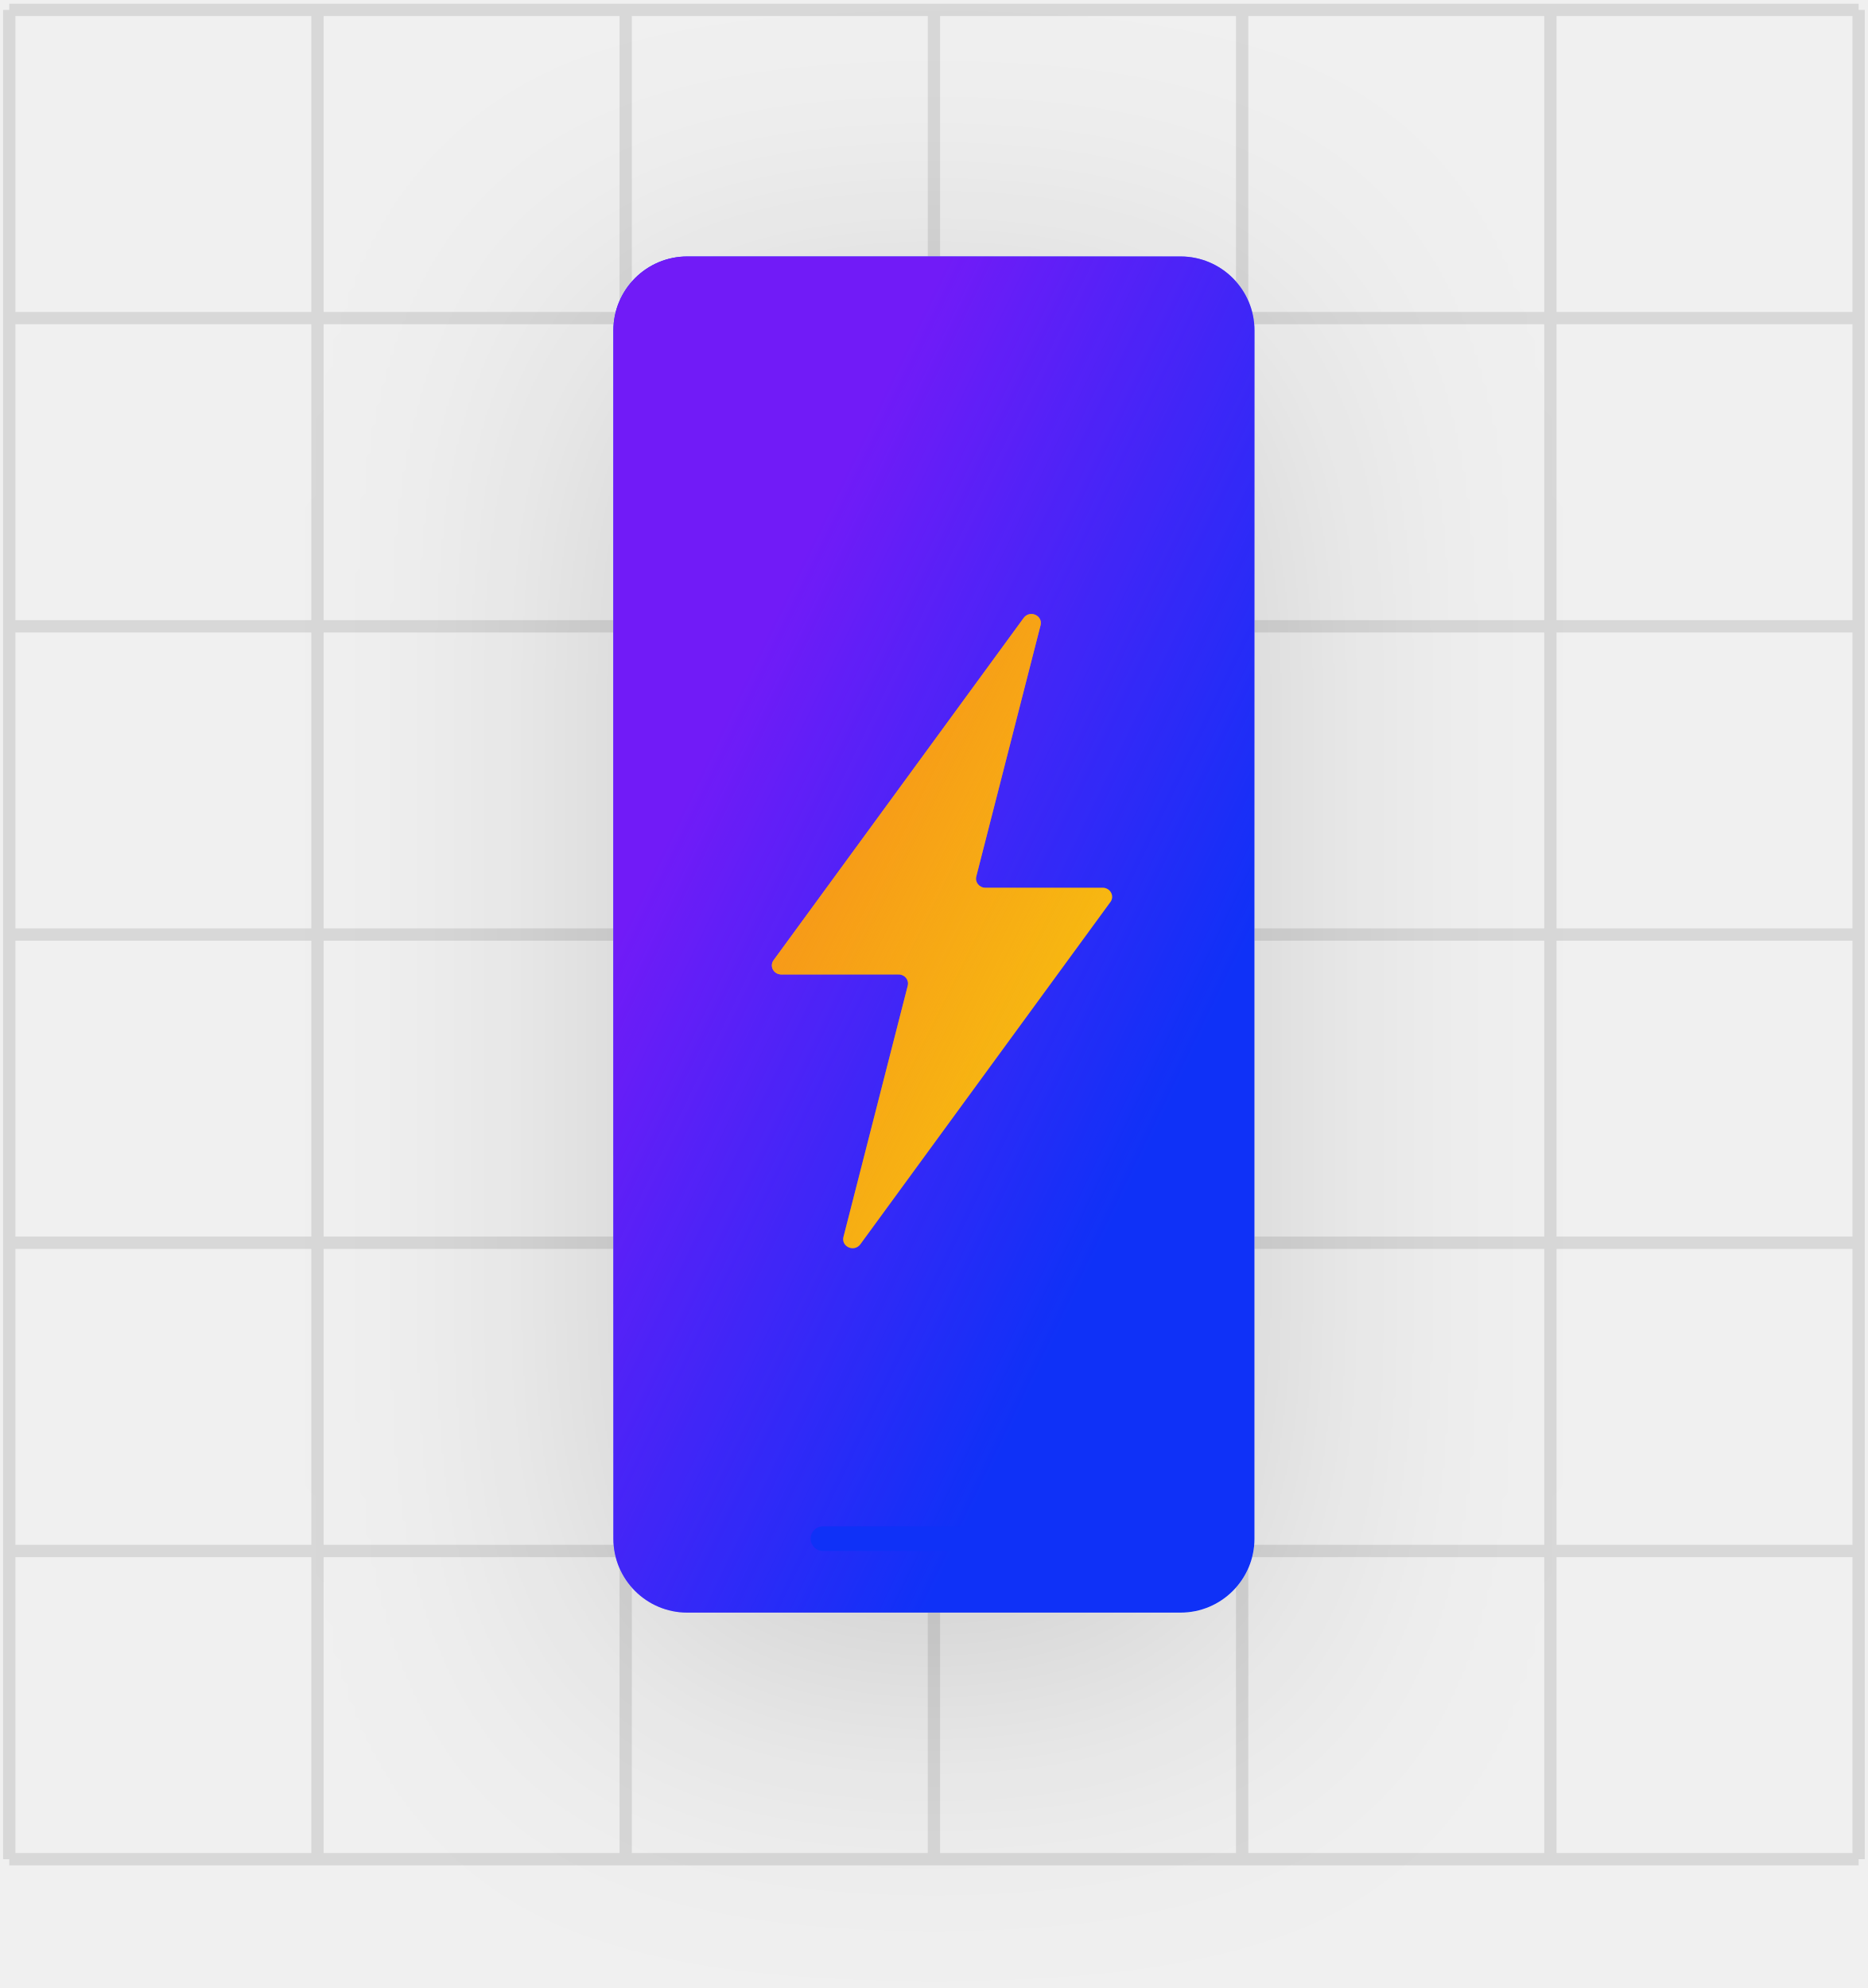
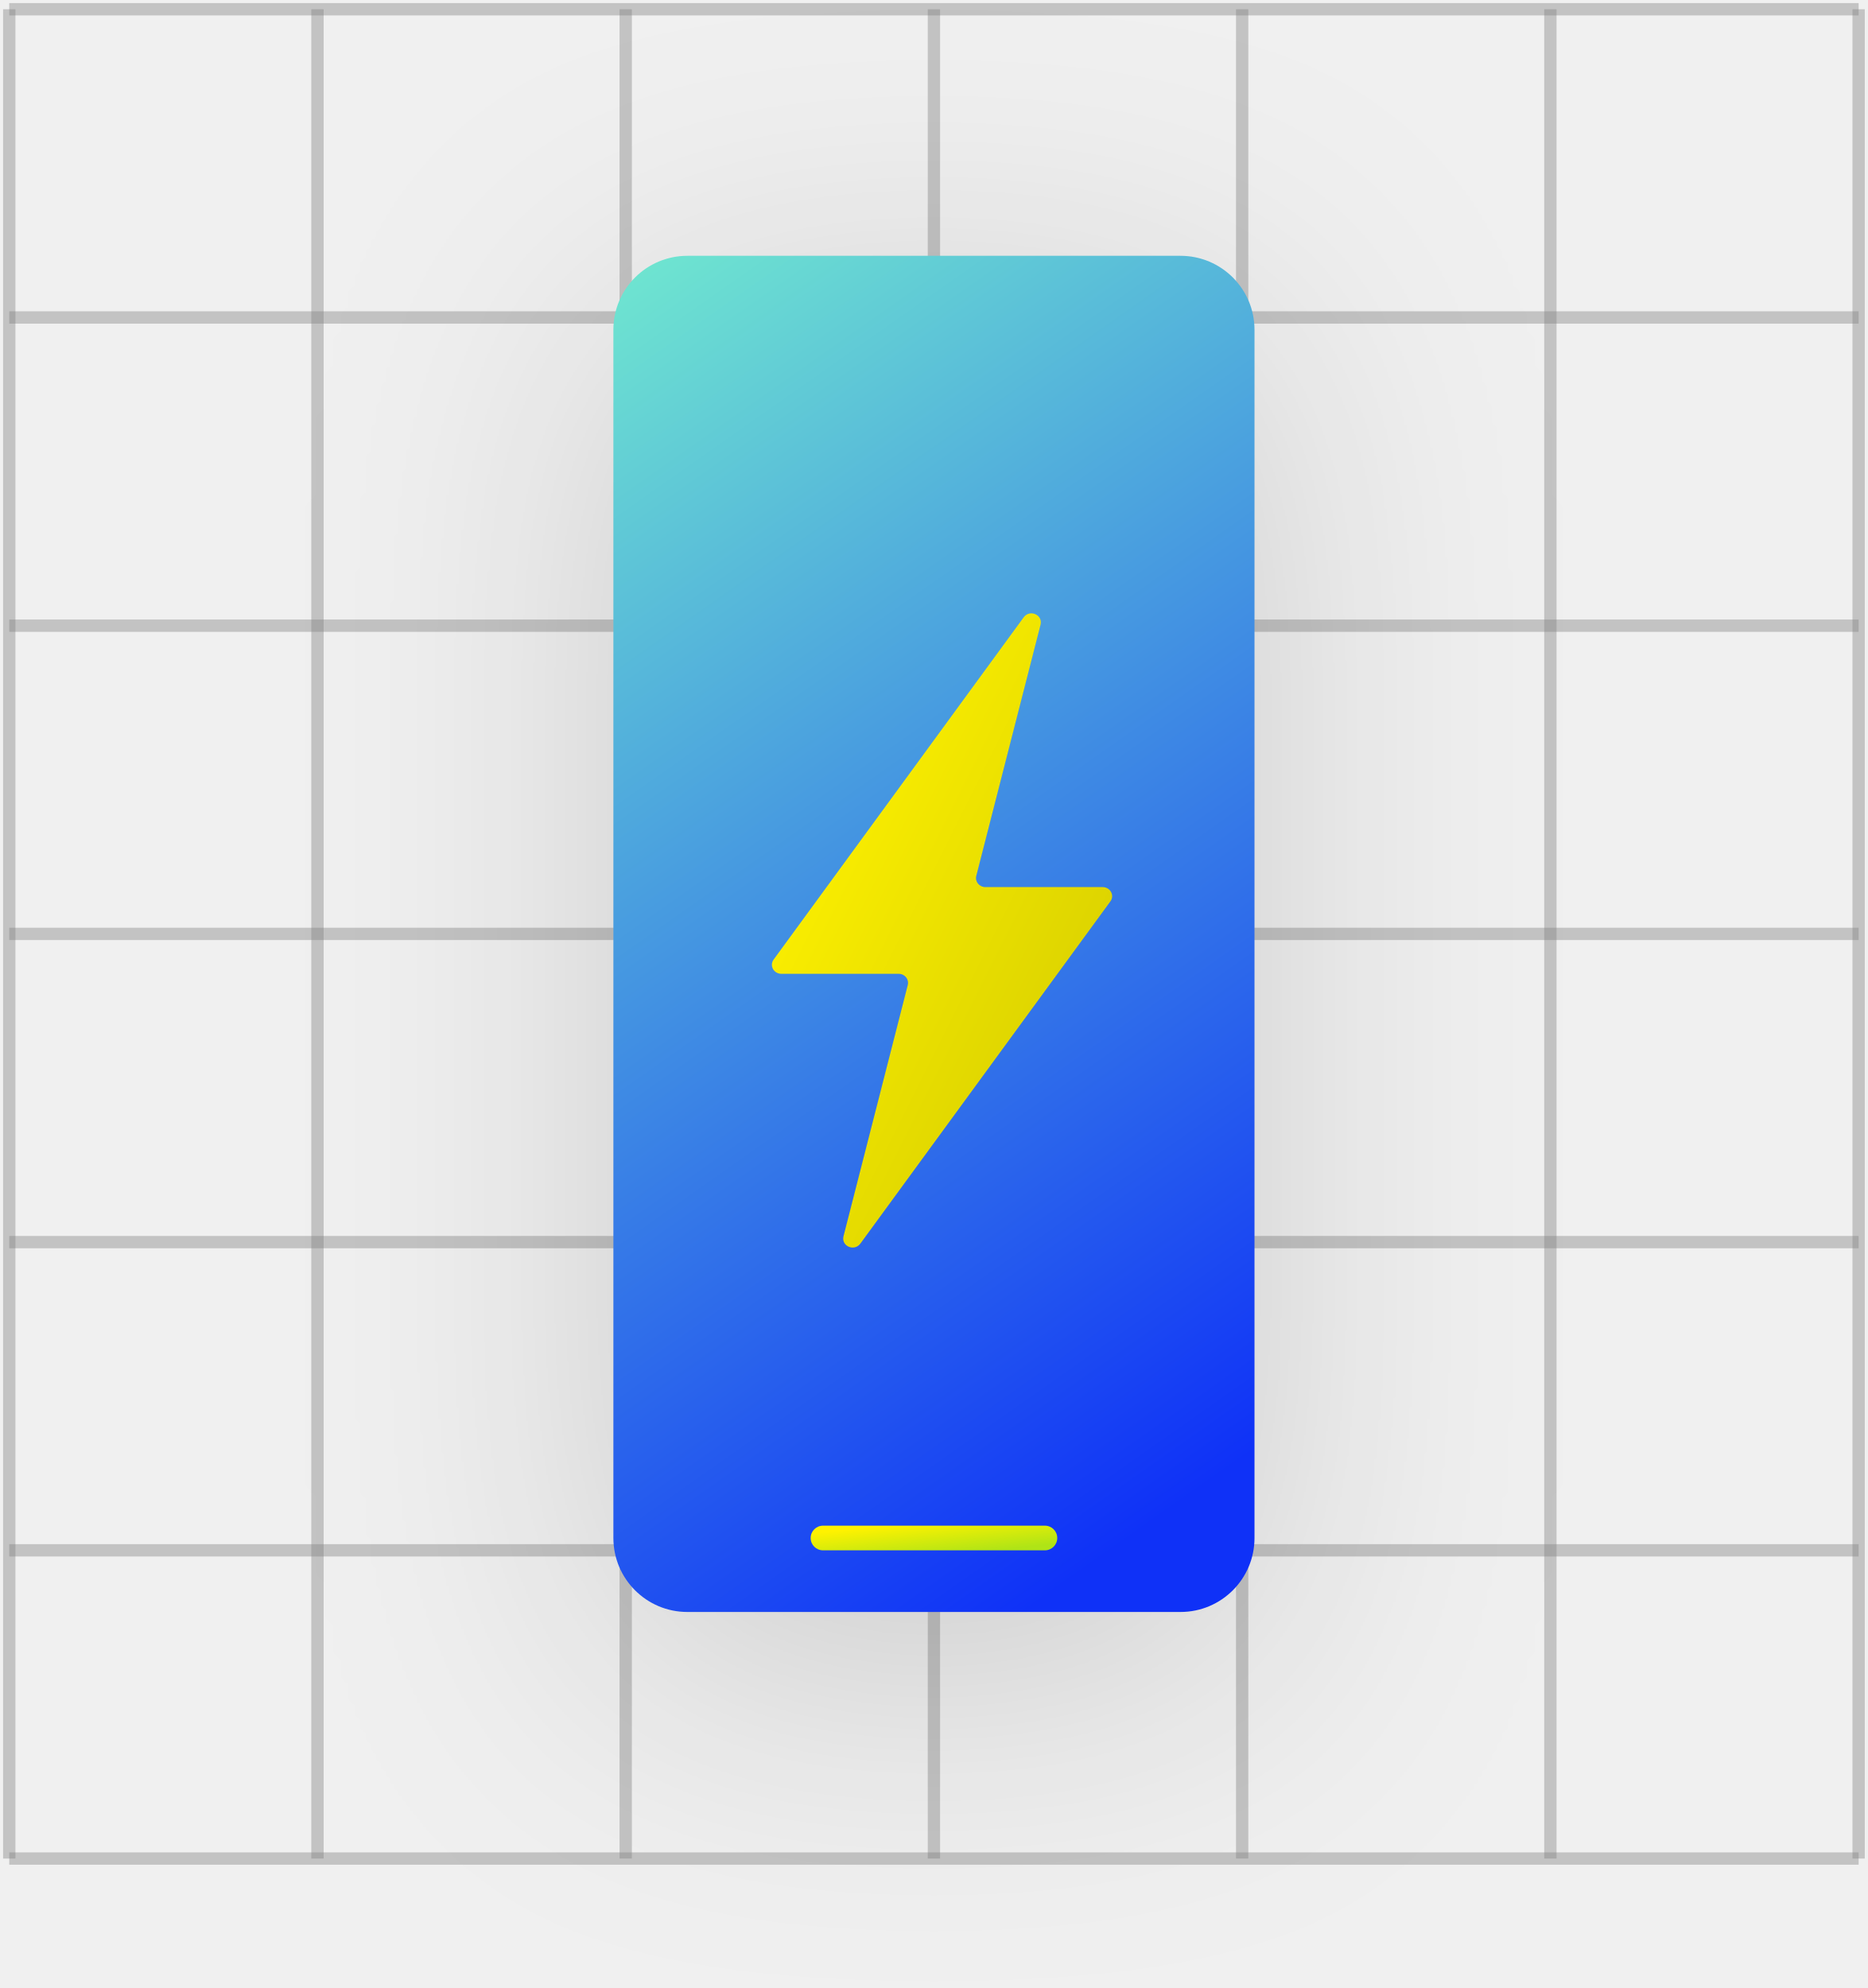
- <svg xmlns="http://www.w3.org/2000/svg" width="202" height="215" fill="none">
-   <g opacity=".1" stroke="#000" stroke-width="1.333">
-     <path d="M1 1.07h200M1 34.402h200M1 67.736h200M1 101.069h200M1 134.402h200M1 167.736h200M1 201.069h200M1 1.07v199.999M34.333 1.07v199.999M67.667 1.07v199.999M101 1.07v199.999M134.333 1.07v199.999M167.667 1.07v199.999M201 1.07v199.999" />
+ <svg xmlns="http://www.w3.org/2000/svg" fill="none" height="215" viewBox="0 0 202 215" width="202">
+   <filter id="a" color-interpolation-filters="sRGB" filterUnits="userSpaceOnUse" height="213.333" width="136" x="33.001" y=".999">
+     <feFlood flood-opacity="0" result="BackgroundImageFix" />
+     <feColorMatrix in="SourceAlpha" result="hardAlpha" type="matrix" values="0 0 0 0 0 0 0 0 0 0 0 0 0 0 0 0 0 0 127 0" />
+     <feOffset dy="6.667" />
+     <feGaussianBlur stdDeviation="16.667" />
+     <feColorMatrix type="matrix" values="0 0 0 0 0 0 0 0 0 0 0 0 0 0 0 0 0 0 0.15 0" />
+     <feBlend in2="BackgroundImageFix" mode="normal" result="effect1_dropShadow" />
+     <feBlend in="SourceGraphic" in2="effect1_dropShadow" mode="normal" result="shape" />
+   </filter>
+   <linearGradient id="b" gradientUnits="userSpaceOnUse" x1="139.168" x2="50.168" y1="154.5" y2="28">
+     <stop offset="0" stop-color="#0f31f7" />
+     <stop offset="1" stop-color="#76f3cd" />
+   </linearGradient>
+   <linearGradient id="c" gradientUnits="userSpaceOnUse" x1="90.852" x2="91.275" y1="165.488" y2="169.435">
+     <stop offset="0" stop-color="#fff200" />
+     <stop offset="1" stop-color="#afe416" />
+   </linearGradient>
+   <linearGradient id="d" gradientUnits="userSpaceOnUse" x1="87.871" x2="128.974" y1="78.894" y2="99.477">
+     <stop offset="0" stop-color="#fff200" />
+     <stop offset="1" stop-color="#d6ce00" />
+   </linearGradient>
+   <g stroke="#808080" stroke-opacity=".4" stroke-width="1.333">
+     <path d="m1 1h200" />
+     <path d="m1 34.334h200" />
+     <path d="m1 67.666h200" />
+     <path d="m1 101h200" />
+     <path d="m1 134.334h200" />
+     <path d="m1 167.666h200" />
+     <path d="m1 201h200" />
+     <path d="m1 1v200" />
+     <path d="m34.334 1v200" />
+     <path d="m67.666 1v200" />
+     <path d="m101 1v200" />
+     <path d="m134.334 1v200" />
+     <path d="m167.666 1v200" />
+     <path d="m201 1v200" />
  </g>
-   <g filter="url(#filter0_d)">
-     <rect x="66.333" y="27.736" width="69.333" height="146.667" rx="8" fill="#fff" />
-     <rect x="66.333" y="27.736" width="69.333" height="146.667" rx="8" fill="#0F31F7" />
-     <rect x="66.333" y="27.736" width="69.333" height="146.667" rx="8" fill="url(#paint0_linear)" />
+   <g filter="url(#a)">
+     <rect fill="url(#b)" height="146.667" rx="8" width="69.333" x="66.334" y="27.666" />
  </g>
-   <rect x="87.667" y="165.069" width="26.667" height="2.667" rx="1.333" fill="#0F31F7" />
-   <path d="M119.24 96.008h-12.679c-.661 0-1.142-.6-.982-1.218l6.95-27.169c.261-1.063-1.161-1.682-1.822-.792l-27.04 37.01c-.481.658 0 1.547.84 1.547h12.68c.66 0 1.141.6.98 1.219l-6.95 27.168c-.26 1.063 1.162 1.682 1.823.793l27.041-37.011c.48-.638 0-1.547-.841-1.547z" fill="#F7C00F" />
-   <path d="M119.24 96.008h-12.679c-.661 0-1.142-.6-.982-1.218l6.95-27.169c.261-1.063-1.161-1.682-1.822-.792l-27.04 37.01c-.481.658 0 1.547.84 1.547h12.68c.66 0 1.141.6.98 1.219l-6.95 27.168c-.26 1.063 1.162 1.682 1.823.793l27.041-37.011c.48-.638 0-1.547-.841-1.547z" fill="url(#paint1_linear)" />
-   <defs>
-     <linearGradient id="paint0_linear" x1="82.848" y1="68.414" x2="138.283" y2="95.23" gradientUnits="userSpaceOnUse">
-       <stop stop-color="#711BF7" />
-       <stop offset="1" stop-color="#711BF7" stop-opacity="0" />
-     </linearGradient>
-     <linearGradient id="paint1_linear" x1="87.869" y1="78.965" x2="128.973" y2="99.547" gradientUnits="userSpaceOnUse">
-       <stop stop-color="#F7931A" />
-       <stop offset="1" stop-color="#F7931A" stop-opacity="0" />
-     </linearGradient>
-     <filter id="filter0_d" x="33" y="1.07" width="136" height="213.333" filterUnits="userSpaceOnUse" color-interpolation-filters="sRGB">
-       <feFlood flood-opacity="0" result="BackgroundImageFix" />
-       <feColorMatrix in="SourceAlpha" values="0 0 0 0 0 0 0 0 0 0 0 0 0 0 0 0 0 0 127 0" />
-       <feOffset dy="6.667" />
-       <feGaussianBlur stdDeviation="16.667" />
-       <feColorMatrix values="0 0 0 0 0 0 0 0 0 0 0 0 0 0 0 0 0 0 0.15 0" />
-       <feBlend in2="BackgroundImageFix" result="effect1_dropShadow" />
-       <feBlend in="SourceGraphic" in2="effect1_dropShadow" result="shape" />
-     </filter>
-   </defs>
+   <rect fill="url(#c)" height="2.667" rx="1.333" width="26.667" x="87.668" y="165" />
+   <path d="m119.241 95.938h-12.679c-.661 0-1.142-.6-.982-1.218l6.951-27.168c.26-1.064-1.162-1.682-1.823-.793l-27.041 37.011c-.481.657 0 1.547.841 1.547h12.679c.661 0 1.142.599.982 1.218l-6.95 27.169c-.26 1.063 1.162 1.682 1.823.792l27.04-37.011c.481-.638 0-1.547-.841-1.547z" fill="url(#d)" />
</svg>
